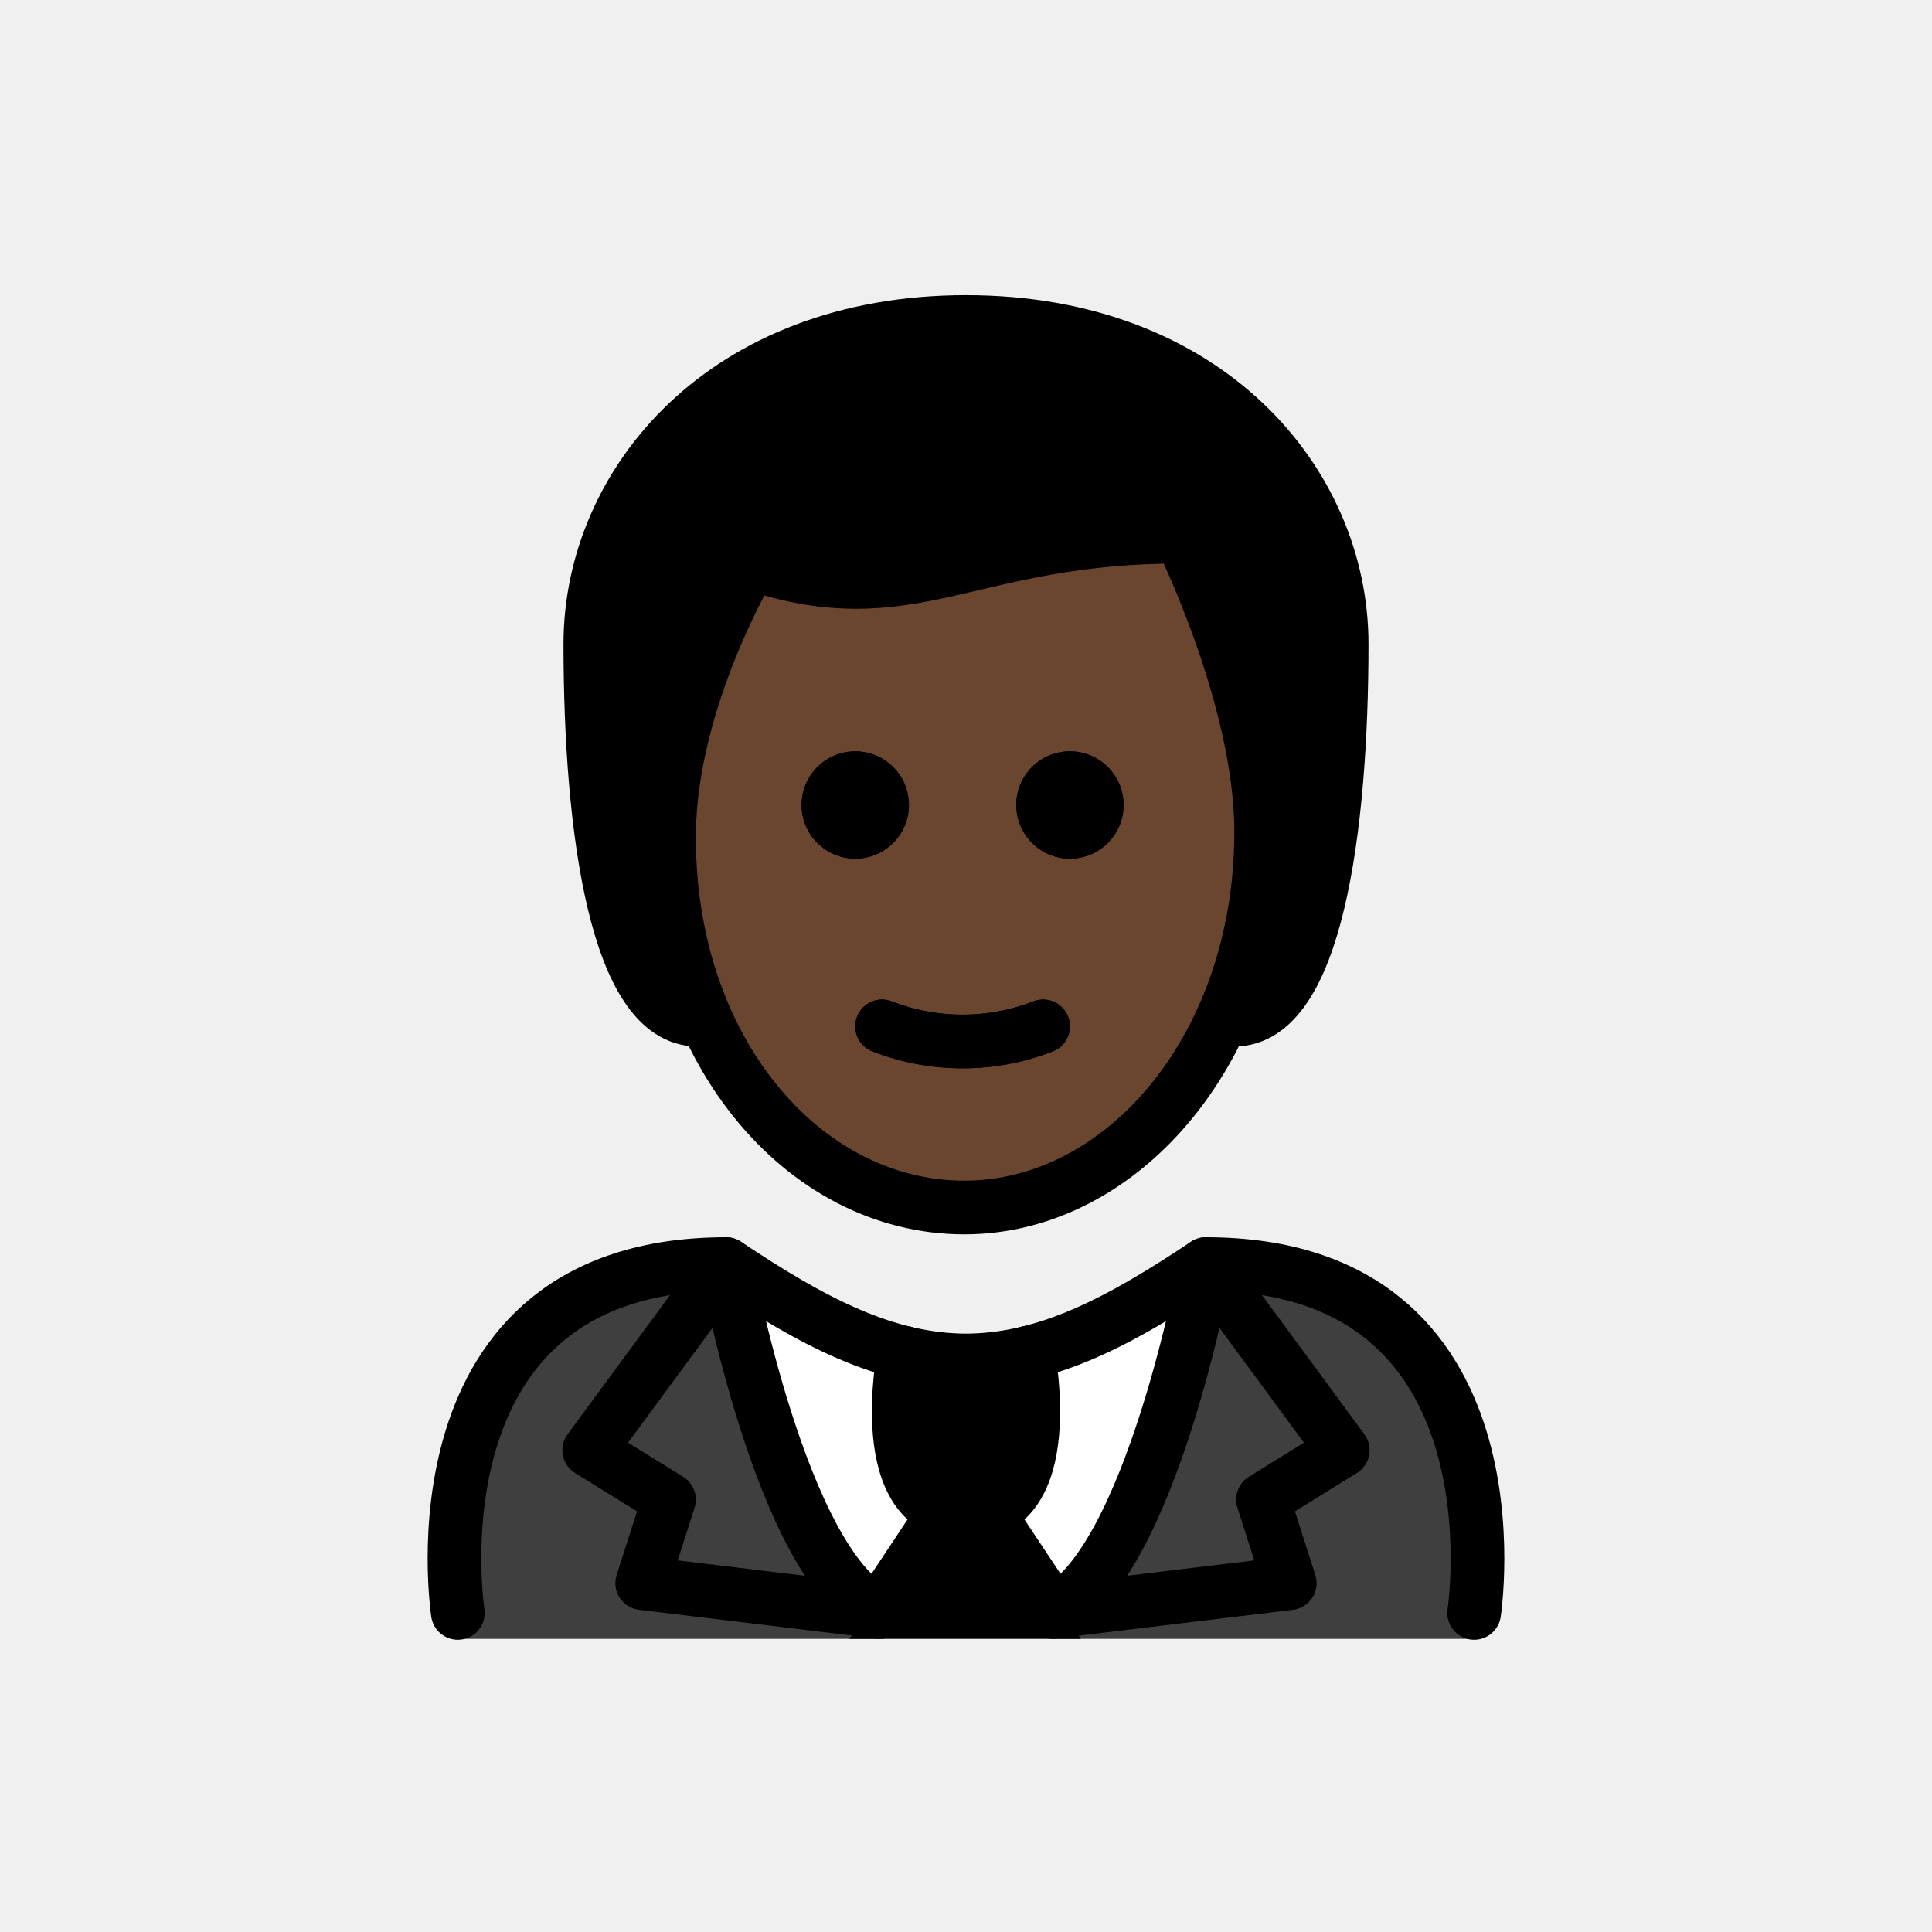
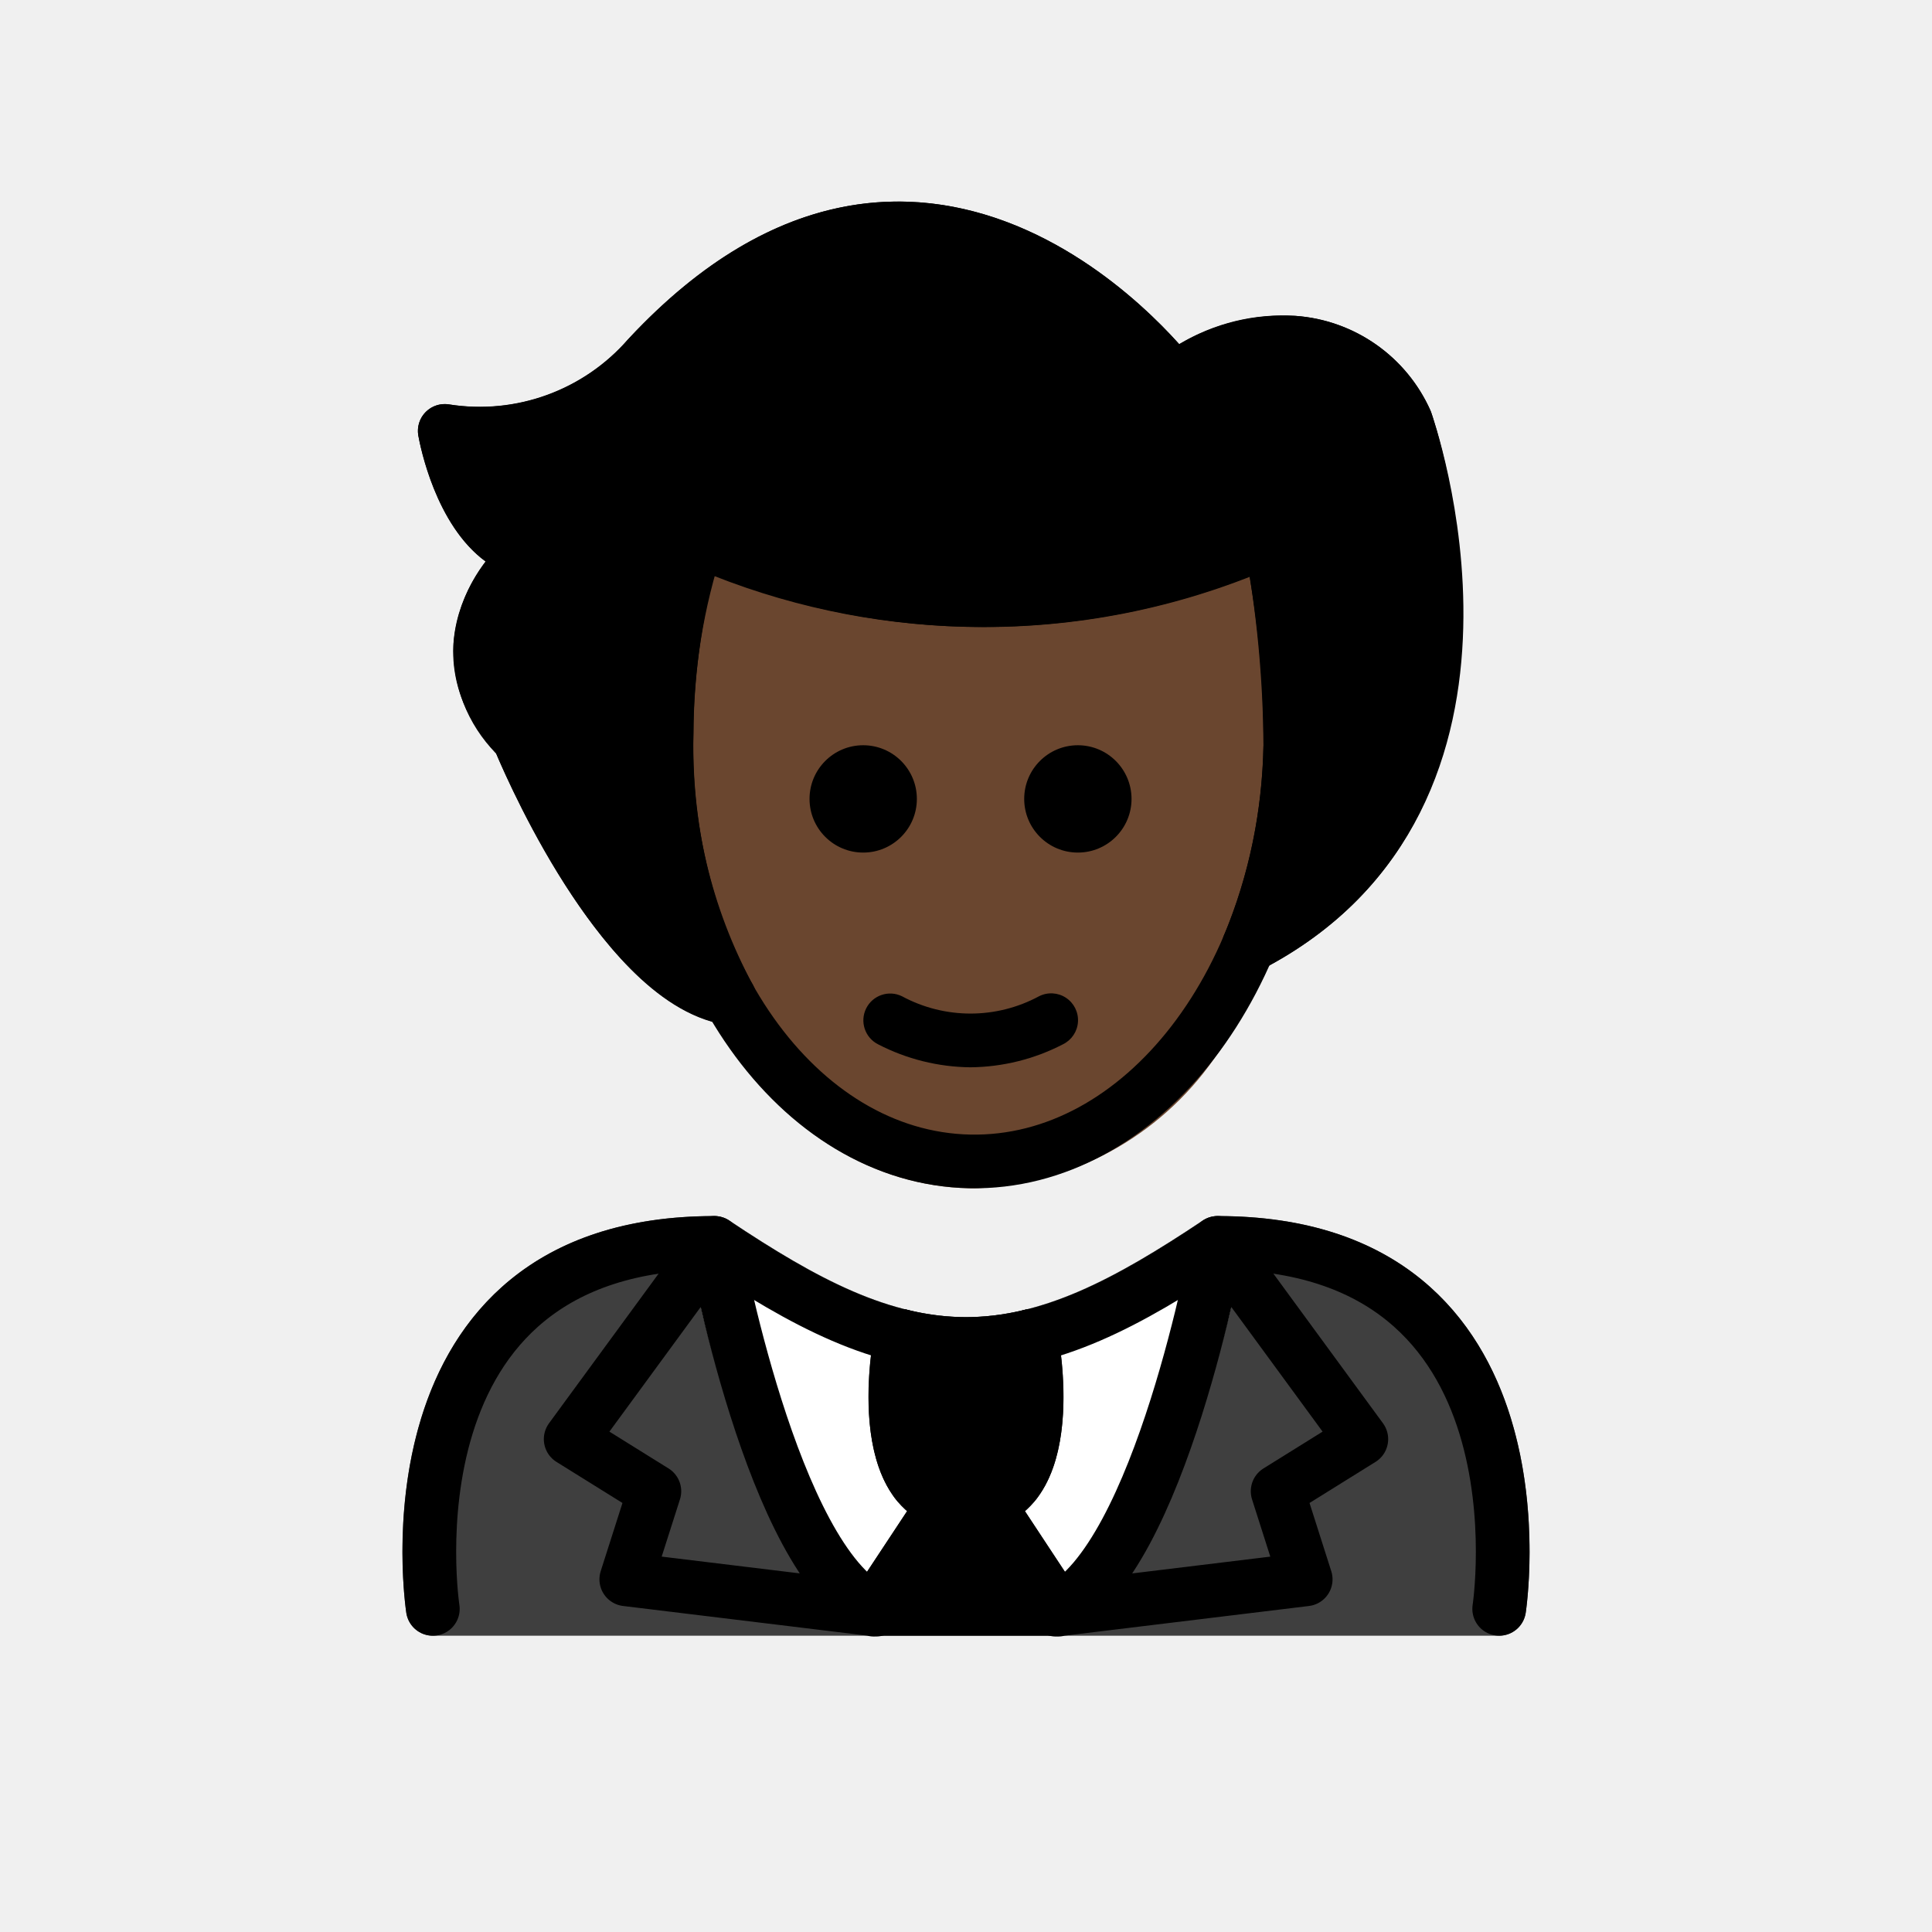
<svg xmlns="http://www.w3.org/2000/svg" id="emoji" viewBox="0 0 72 72">
-   <g id="hair">
-     <g id="hair-2">
-       <path fill="#000000" d="M26,38c-3,0-4-7-4-14,0-6,5-12,14-12s14,6,14,12c0,7-1,14-4,14" />
-     </g>
+   <g id="color">
+     <path fill="#3f3f3f" d="M55.869,60.958H16.131a1.001,1.001,0,0,1-.988-.848C15.1,59.829,14.126,53.174,17.84,48.845c2.008-2.339,4.963-3.525,8.783-3.525a1.001,1.001,0,0,1,.555.168c3.316,2.211,5.954,3.587,8.822,3.601,2.868-.014,5.505-1.39,8.822-3.601a1.001,1.001,0,0,1,.555-.168c3.821,0,6.776,1.187,8.783,3.526,3.714,4.329,2.74,10.983,2.697,11.265A1.001,1.001,0,0,1,55.869,60.958Z" />
+     <path fill="#fff" d="M46.358,46.513l.003-.014a.919.919,0,0,0-.002-.108.712.712,0,0,0-.1-.507.954.954,0,0,0-.049-.12l-.006-.006a1.001,1.001,0,0,0-.219-.218c-.021-.017-.036-.042-.058-.057-.009-.006-.021-.007-.03-.012a.994.994,0,0,0-.332-.133l-.007-.003a.935.935,0,0,0-.136.002.701.701,0,0,0-.498.108.935.935,0,0,0-.1.041C41.505,47.698,38.868,49.074,36,49.088c-2.862-.014-5.495-1.384-8.801-3.587l-.013-.009-.008-.005c-.017-.011-.038-.012-.056-.023a.766.766,0,0,0-.542-.127.948.948,0,0,0-.136-.002l-.007.003a.984.984,0,0,0-.47.25,1.002,1.002,0,0,0-.168.168l-.008.007a.963.963,0,0,0-.062.151.724.724,0,0,0-.087.517c.003.022-.005.043-.001.065l.002.008.003.016c.247,1.351,2.46,12.304,6.585,14.296a.997.997,0,0,0,.435.1h6.64a.997.997,0,0,0,.435-.1c4.131-1.995,6.375-12.974,6.618-14.302Z" />
+     <path fill="#000000" d="M40.259,59.467l-2.067-3.153a4.654,4.654,0,0,0,.374-.377c1.645-2.008.923-5.911.835-6.35-.001-.006-.006-.011-.007-.017s.001-.013-.001-.019a.936.936,0,0,0-.067-.144,1.002,1.002,0,0,0-.094-.202.965.965,0,0,0-.101-.1,1.21,1.21,0,0,0-.531-.3,901.051,901.051,0,0,0-.375-.003c-.01.002-.017.009-.027.011-.004.001-.008-.001-.012,0a8.905,8.905,0,0,1-4.372,0c-.004-.001-.009.001-.013,0-.01-.002-.017-.009-.027-.011a.982.982,0,0,0-.222.001,1.003,1.003,0,0,0-.15.001,4.706,4.706,0,0,0-.353.137.992.992,0,0,0-.193.176.943.943,0,0,0-.086.085.986.986,0,0,0-.104.223.925.925,0,0,0-.059.126c-.001.006.001.011-.001.017-.002.007-.007.012-.008.02-.088.439-.81,4.342.835,6.35a4.69,4.69,0,0,0,.38.373L31.741,59.45a.919.919,0,0,0-.048.981.999.999,0,0,0,.881.527h6.852a.998.998,0,0,0,.881-.527A.89.89,0,0,0,40.259,59.467Z" />
  </g>
  <g id="skin">
-     <g id="skin-2">
-       <path fill="#6a462f" d="M24.842,30.5c-.102,7.999,4.064,14,11,14,7.064,0,11.063-6,11.063-14,0-5-3-10-3-10-8,0-10,3-16,1A17.077,17.077,0,0,0,24.842,30.5Z" />
-     </g>
+     <path fill="#6a462f" d="M36.322,44.284c-.068,0-.138-.001-.206-.002C29.156,44.137,23.651,36.519,23.842,27.3a23.622,23.622,0,0,1,1.246-7.603,1.001,1.001,0,0,1,.586-.552.991.991,0,0,1,.804.059,25.356,25.356,0,0,0,20.476-.036,1,1,0,0,1,1.377.736,43.874,43.874,0,0,1,.755,7.934A19.764,19.764,0,0,1,45.242,39.46,11.316,11.316,0,0,1,36.322,44.284Z" />
  </g>
-   <g id="color">
-     <g>
-       <g>
-         <g>
-           <g>
-             <path fill="#fff" d="M54.938,60.906s2-13.797-10-13.797c-3.192,2.119-5.926,3.584-9,3.578h.125c-3.074.006-5.808-1.458-9-3.578-12,0-10,13.797-10,13.797" />
-             <g>
-               <path fill="#3f3f3f" d="M27.062,47.109c-12,0-10,13.967-10,13.967H32.956s-4.421-3.265-5.893-13.967" />
-               <path fill="#3f3f3f" d="M44.938,47.109c12,0,10,13.967,10,13.967H39.19s5.422-7.443,5.748-13.967" />
-             </g>
-           </g>
-           <path d="M33.693,50.598S32.486,56.62,36,56.62s2.307-6.021,2.307-6.021" />
-         </g>
-         <path fill="#3f3f3f" d="M35.15,56.802,32.734,60.44c-3.63-1.754-5.672-12.962-5.672-12.962l-5.105,6.935,2.974,1.842-.999,3.113L32.802,60.44" />
-         <path fill="#3f3f3f" d="M36.85,56.802,39.266,60.44c3.63-1.754,5.672-12.962,5.672-12.962l5.104,6.935-2.974,1.842.999,3.113L39.198,60.44" />
-       </g>
-       <polygon points="36 55.569 31.647 61.076 40.288 61.076 36 55.569" />
-     </g>
+   <g id="hair">
+     <path fill="#000000" d="M53.325,15.336a5.971,5.971,0,0,0-5.045-3.564,7.449,7.449,0,0,0-4.333,1.055c-1.389-1.553-5.031-5.044-9.91-5.3-3.695-.196-7.272,1.515-10.645,5.136A7.294,7.294,0,0,1,16.75,15.075a1,1,0,0,0-1.16,1.156c.069.399.638,3.329,2.508,4.697a5.824,5.824,0,0,0-1.196,3.048,5.514,5.514,0,0,0,1.587,4.104c.638,1.512,4.087,9.223,8.405,10.074.028.009.056.016.085.022.018.003.036.011.054.014a.995.995,0,0,0,.138.011c.007,0,.014.003.022.003a.994.994,0,0,0,.31-.056c.03-.01.058-.023.087-.035a.948.948,0,0,0,.094-.038c.024-.013.037-.036.059-.051a.977.977,0,0,0,.178-.155.962.962,0,0,0,.088-.105.982.982,0,0,0,.103-.206.962.962,0,0,0,.047-.132c.005-.022.018-.04.022-.063a131.672,131.672,0,0,1-.013-.326,215.659,215.659,0,0,0-.106-.325A18.542,18.542,0,0,1,25.842,27.32a25.05,25.05,0,0,1,.745-5.866,27.24,27.24,0,0,0,19.98.027,36.13,36.13,0,0,1,.52,6.277c0,.004.002.009.002.013l-.003.013a19.292,19.292,0,0,1-1.475,7.084c-.006.014-.003.029-.009.042a.993.993,0,0,0-.045.219.584.584,0,0,0,.017.353.98.98,0,0,0,.054.189c.007.015.006.032.013.047a.941.941,0,0,0,.09.113,1.912,1.912,0,0,0,.408.348c.014.006.029.004.044.009a.982.982,0,0,0,.209.043,1.06,1.06,0,0,0,.139.028c.016,0,.03-.006.046-.007.03-.001.058-.009.087-.013a.987.987,0,0,0,.268-.076c.018-.008.038-.007.057-.016C58.49,30.209,53.384,15.503,53.325,15.336Z" />
  </g>
  <g id="line">
-     <g>
-       <path d="M41.873,30a2,2,0,1,1-2-2,2,2,0,0,1,2,2" />
-       <path d="M33.873,30a2,2,0,1,1-2-2,2,2,0,0,1,2,2" />
-       <path fill="none" stroke="#000" stroke-linecap="round" stroke-linejoin="round" stroke-width="2" d="M32.873,38.25a8.274,8.274,0,0,0,6,0" />
-       <path fill="none" stroke="#000" stroke-linecap="round" stroke-linejoin="round" stroke-width="2" d="M26,38c-3,0-4-7-4-14,0-6,5-12,14-12s14,6,14,12c0,7-1,14-4,14" />
-       <path d="M41.873,30a2,2,0,1,1-2-2,2,2,0,0,1,2,2" />
-       <path d="M33.873,30a2,2,0,1,1-2-2,2,2,0,0,1,2,2" />
-       <path fill="none" stroke="#000" stroke-linejoin="round" stroke-width="2" d="M24.936,31c-.102,7.999,4.936,14,11,14C41.873,45,47,39,47,31c0-5-3-11-3-11-8,0-10,3-16,1C28,21,25,26,24.936,31Z" />
-       <path fill="none" stroke="#000" stroke-linecap="round" stroke-linejoin="round" stroke-width="2" d="M32.873,38.25a8.274,8.274,0,0,0,6,0" />
-       <path fill="none" stroke="#000" stroke-linecap="round" stroke-linejoin="round" stroke-width="2" d="M33.693,50.412S32.486,56.433,36,56.433s2.307-6.021,2.307-6.021" />
-       <path fill="none" stroke="#000" stroke-linecap="round" stroke-linejoin="round" stroke-width="2" d="M35.15,56.433l-2.415,3.638c-3.63-1.754-5.672-12.962-5.672-12.962l-5.105,6.935,2.974,1.842-.999,3.113,8.869,1.072" />
-       <path fill="none" stroke="#000" stroke-linecap="round" stroke-linejoin="round" stroke-width="2" d="M36.85,56.433l2.415,3.638c3.63-1.754,5.672-12.962,5.672-12.962l5.104,6.935-2.974,1.842.999,3.113-8.869,1.072" />
-       <path fill="none" stroke="#000" stroke-linecap="round" stroke-linejoin="round" stroke-width="2" d="M17.062,60.109s-2-13,10-13c3.192,2.128,5.926,3.598,9,3.592h-.125c3.074.006,5.808-1.464,9-3.592,12,0,10,13,10,13" />
-     </g>
+     <path fill="none" stroke="#000" stroke-linecap="round" stroke-linejoin="round" stroke-width="2" d="M48.086,27.805a43.376,43.376,0,0,0-.738-7.718h0a26.091,26.091,0,0,1-21.338,0A22.928,22.928,0,0,0,24.842,27.32c-.181,8.682,4.875,15.828,11.294,15.962s11.768-6.796,11.949-15.477" />
+     <path fill="none" stroke="#000" stroke-linecap="round" stroke-linejoin="round" stroke-width="2" d="M46.53,35.26C57.386,29.654,52.39,15.692,52.39,15.692a4.981,4.981,0,0,0-4.198-2.924,6.719,6.719,0,0,0-4.434,1.388S34.646,2.055,24.171,13.29a8.345,8.345,0,0,1-7.597,2.768s.714,4.088,3.186,4.528c0,0-3.916,3.204-.416,6.947,0,0,3.687,8.997,7.847,9.669" />
+     <path d="M42.169,29.773a2,2,0,1,1-2-2,2.001,2.001,0,0,1,2,2" />
+     <path d="M34.169,29.773a2,2,0,1,1-2-2,2.001,2.001,0,0,1,2,2" />
+     <path d="M36.168,39.775a7.652,7.652,0,0,1-3.447-.858,1,1,0,0,1,.894-1.789,5.377,5.377,0,0,0,5.106,0,1,1,0,1,1,.894,1.789A7.653,7.653,0,0,1,36.168,39.775Z" />
+     <path fill="none" stroke="#000" stroke-linecap="round" stroke-linejoin="round" stroke-width="2" d="M33.579,49.785S32.314,56.102,36,56.102s2.421-6.318,2.421-6.318" />
+     <path fill="none" stroke="#000" stroke-linecap="round" stroke-linejoin="round" stroke-width="2" d="M35.108,56.153l-2.534,3.836c-3.808-1.849-5.951-13.67-5.951-13.67l-5.356,7.313,3.12,1.942-1.048,3.283,9.305,1.131" />
+     <path fill="none" stroke="#000" stroke-linecap="round" stroke-linejoin="round" stroke-width="2" d="M36.892,56.153l2.534,3.836c3.808-1.849,5.951-13.67,5.951-13.67l5.356,7.313-3.12,1.942L48.66,58.858l-9.305,1.131" />
+     <path fill="none" stroke="#000" stroke-linecap="round" stroke-linejoin="round" stroke-width="2" d="M16.131,59.959S14.033,46.319,26.623,46.319c3.349,2.233,6.218,3.775,9.443,3.769h-.131c3.225.007,6.094-1.536,9.443-3.769,12.59,0,10.492,13.639,10.492,13.639" />
  </g>
</svg>
